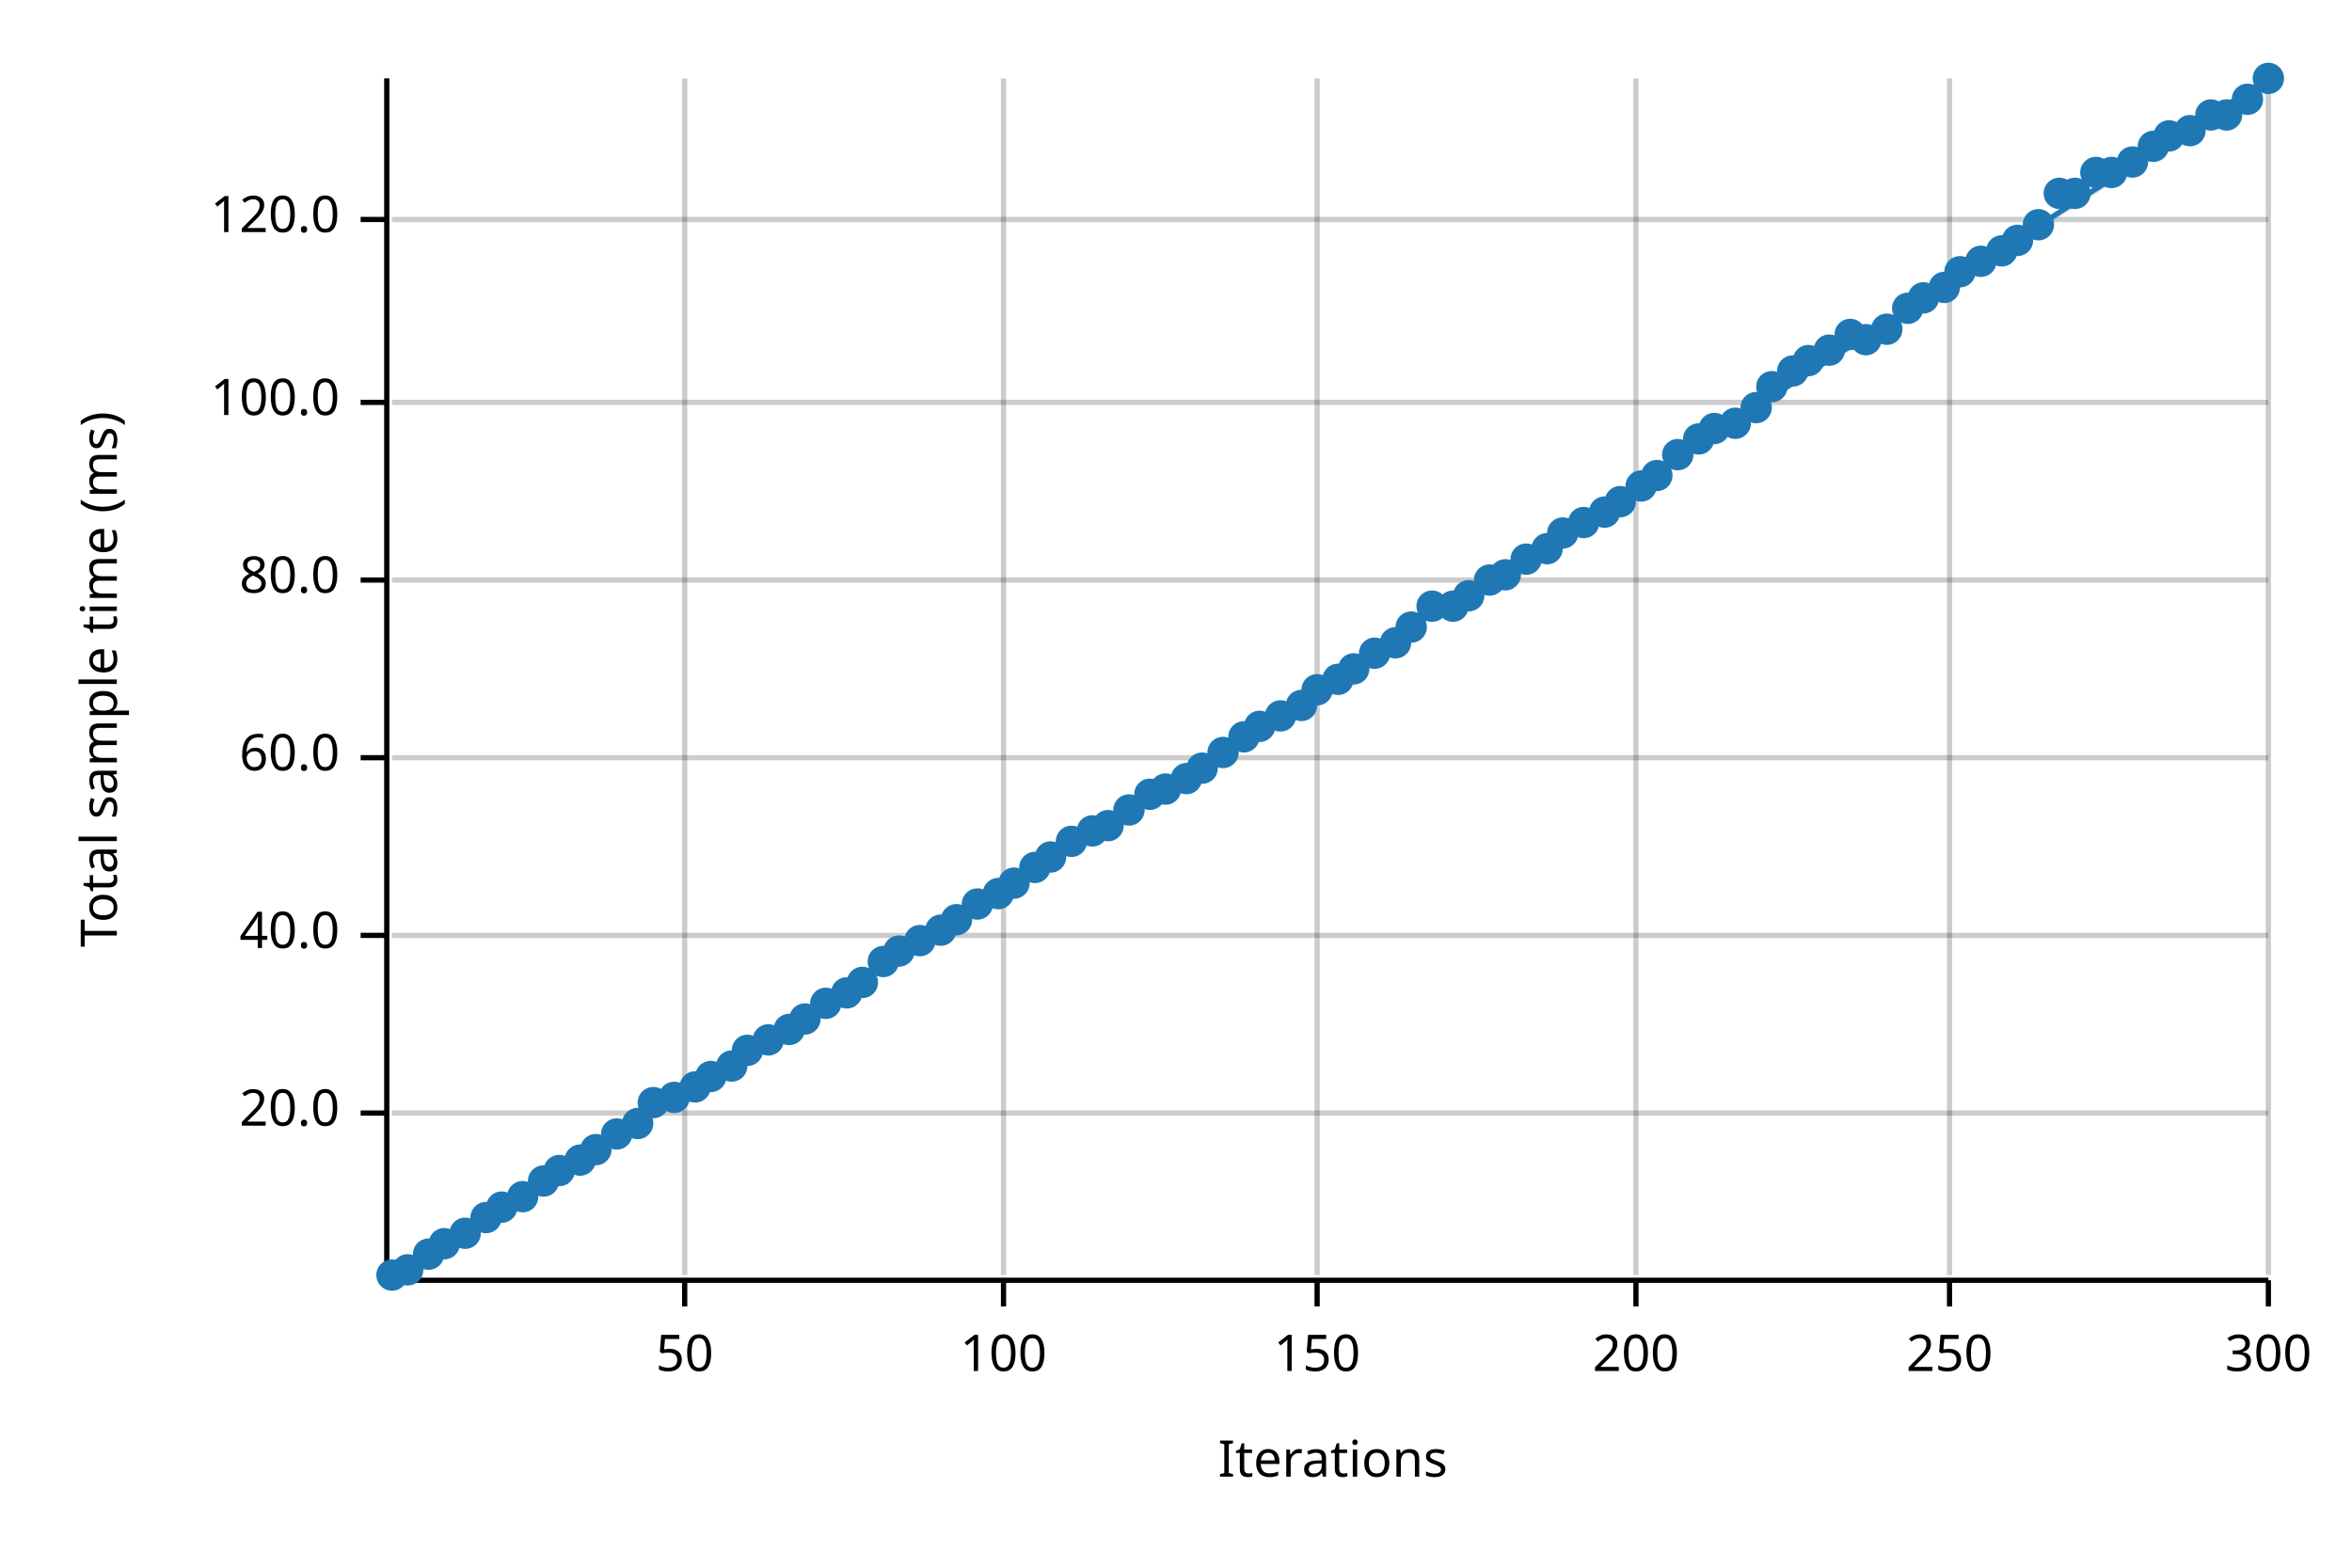
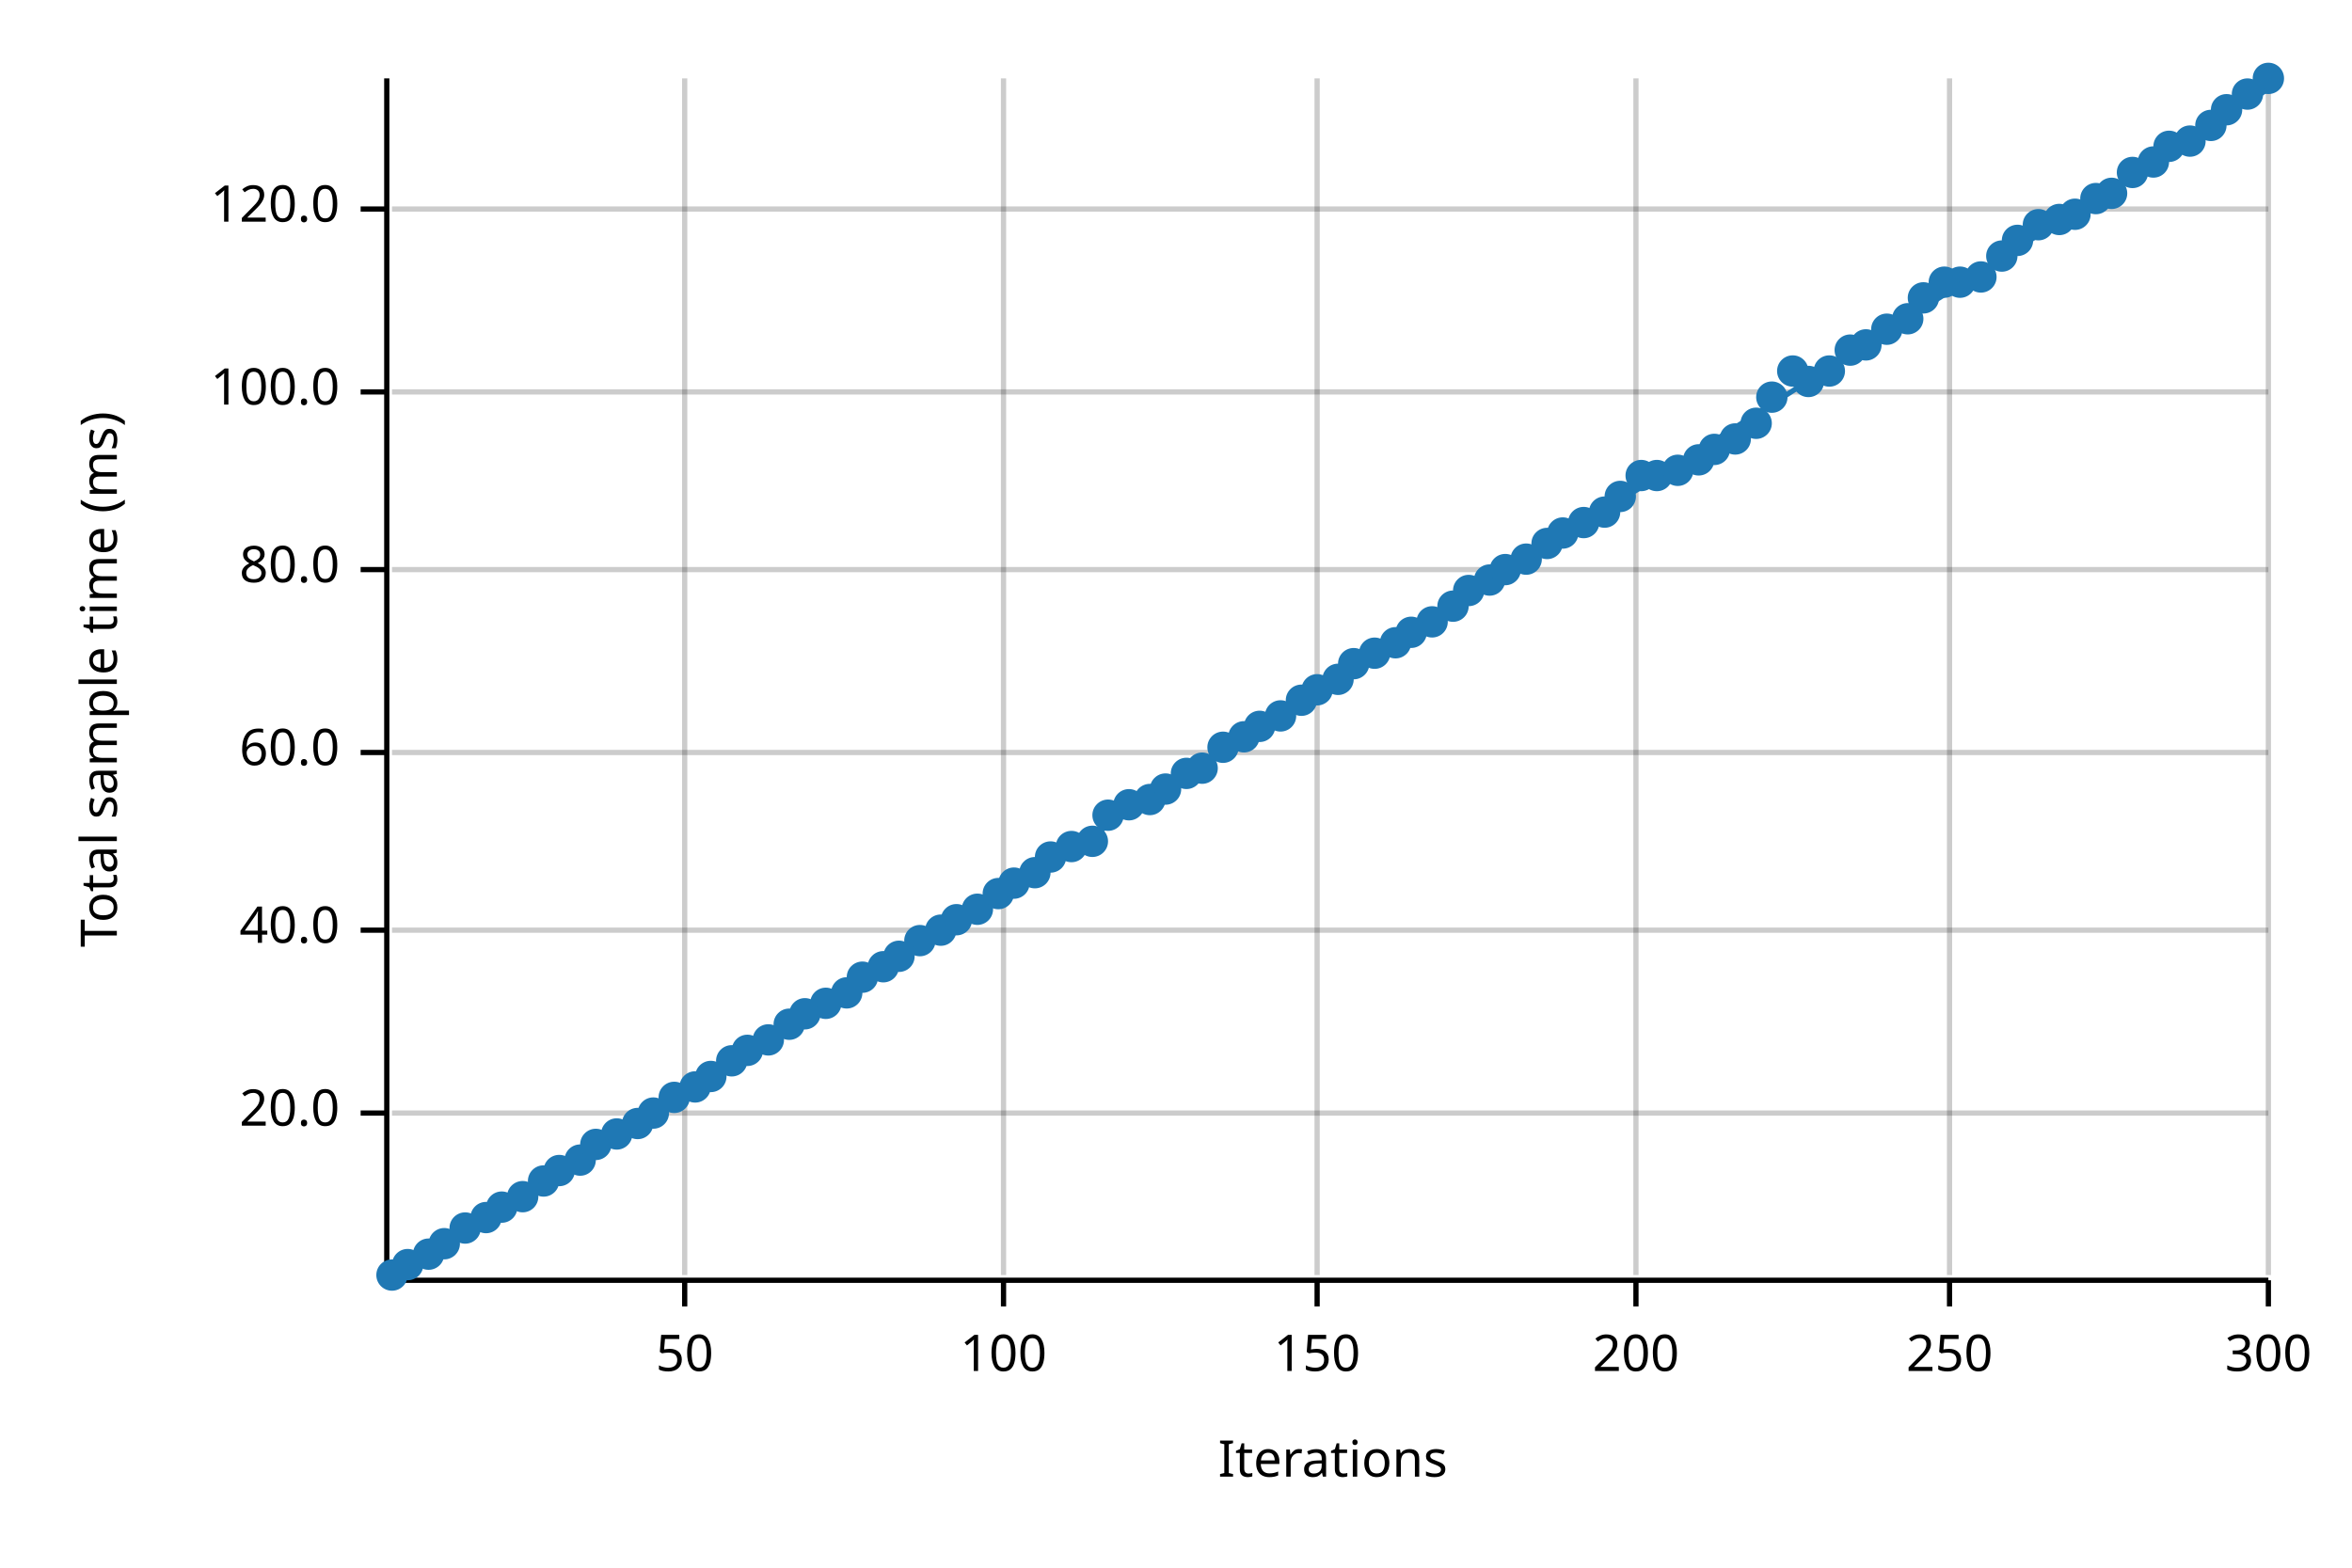
<svg xmlns="http://www.w3.org/2000/svg" width="450" height="300" viewBox="0 0 450 300">
  <text x="15" y="130" dy="0.76em" text-anchor="middle" font-family="sans-serif" font-size="9.677" opacity="1" fill="#000000" transform="rotate(270, 15, 130)">
Total sample time (ms)
</text>
  <text x="255" y="285" dy="-0.5ex" text-anchor="middle" font-family="sans-serif" font-size="9.677" opacity="1" fill="#000000">
Iterations
</text>
  <line opacity="0.2" stroke="#000000" stroke-width="1" x1="131" y1="244" x2="131" y2="15" />
  <line opacity="0.2" stroke="#000000" stroke-width="1" x1="192" y1="244" x2="192" y2="15" />
  <line opacity="0.2" stroke="#000000" stroke-width="1" x1="252" y1="244" x2="252" y2="15" />
  <line opacity="0.2" stroke="#000000" stroke-width="1" x1="313" y1="244" x2="313" y2="15" />
  <line opacity="0.2" stroke="#000000" stroke-width="1" x1="373" y1="244" x2="373" y2="15" />
  <line opacity="0.2" stroke="#000000" stroke-width="1" x1="434" y1="244" x2="434" y2="15" />
  <line opacity="0.2" stroke="#000000" stroke-width="1" x1="75" y1="213" x2="434" y2="213" />
-   <line opacity="0.2" stroke="#000000" stroke-width="1" x1="75" y1="179" x2="434" y2="179" />
-   <line opacity="0.2" stroke="#000000" stroke-width="1" x1="75" y1="145" x2="434" y2="145" />
-   <line opacity="0.2" stroke="#000000" stroke-width="1" x1="75" y1="111" x2="434" y2="111" />
-   <line opacity="0.2" stroke="#000000" stroke-width="1" x1="75" y1="77" x2="434" y2="77" />
-   <line opacity="0.2" stroke="#000000" stroke-width="1" x1="75" y1="42" x2="434" y2="42" />
+   <line opacity="0.2" stroke="#000000" stroke-width="1" x1="75" y1="178" x2="434" y2="178" />
+   <line opacity="0.2" stroke="#000000" stroke-width="1" x1="75" y1="144" x2="434" y2="144" />
+   <line opacity="0.2" stroke="#000000" stroke-width="1" x1="75" y1="109" x2="434" y2="109" />
+   <line opacity="0.2" stroke="#000000" stroke-width="1" x1="75" y1="75" x2="434" y2="75" />
+   <line opacity="0.2" stroke="#000000" stroke-width="1" x1="75" y1="40" x2="434" y2="40" />
  <polyline fill="none" opacity="1" stroke="#000000" stroke-width="1" points="74,15 74,244 " />
  <text x="65" y="213" dy="0.5ex" text-anchor="end" font-family="sans-serif" font-size="9.677" opacity="1" fill="#000000">
20.0
</text>
  <polyline fill="none" opacity="1" stroke="#000000" stroke-width="1" points="69,213 74,213 " />
-   <text x="65" y="179" dy="0.5ex" text-anchor="end" font-family="sans-serif" font-size="9.677" opacity="1" fill="#000000">
+   <text x="65" y="178" dy="0.5ex" text-anchor="end" font-family="sans-serif" font-size="9.677" opacity="1" fill="#000000">
40.0
</text>
-   <polyline fill="none" opacity="1" stroke="#000000" stroke-width="1" points="69,179 74,179 " />
-   <text x="65" y="145" dy="0.5ex" text-anchor="end" font-family="sans-serif" font-size="9.677" opacity="1" fill="#000000">
+   <polyline fill="none" opacity="1" stroke="#000000" stroke-width="1" points="69,178 74,178 " />
+   <text x="65" y="144" dy="0.5ex" text-anchor="end" font-family="sans-serif" font-size="9.677" opacity="1" fill="#000000">
60.0
</text>
-   <polyline fill="none" opacity="1" stroke="#000000" stroke-width="1" points="69,145 74,145 " />
-   <text x="65" y="111" dy="0.5ex" text-anchor="end" font-family="sans-serif" font-size="9.677" opacity="1" fill="#000000">
+   <polyline fill="none" opacity="1" stroke="#000000" stroke-width="1" points="69,144 74,144 " />
+   <text x="65" y="109" dy="0.5ex" text-anchor="end" font-family="sans-serif" font-size="9.677" opacity="1" fill="#000000">
80.0
</text>
-   <polyline fill="none" opacity="1" stroke="#000000" stroke-width="1" points="69,111 74,111 " />
-   <text x="65" y="77" dy="0.5ex" text-anchor="end" font-family="sans-serif" font-size="9.677" opacity="1" fill="#000000">
+   <polyline fill="none" opacity="1" stroke="#000000" stroke-width="1" points="69,109 74,109 " />
+   <text x="65" y="75" dy="0.5ex" text-anchor="end" font-family="sans-serif" font-size="9.677" opacity="1" fill="#000000">
100.0
</text>
-   <polyline fill="none" opacity="1" stroke="#000000" stroke-width="1" points="69,77 74,77 " />
-   <text x="65" y="42" dy="0.5ex" text-anchor="end" font-family="sans-serif" font-size="9.677" opacity="1" fill="#000000">
+   <polyline fill="none" opacity="1" stroke="#000000" stroke-width="1" points="69,75 74,75 " />
+   <text x="65" y="40" dy="0.5ex" text-anchor="end" font-family="sans-serif" font-size="9.677" opacity="1" fill="#000000">
120.0
</text>
-   <polyline fill="none" opacity="1" stroke="#000000" stroke-width="1" points="69,42 74,42 " />
+   <polyline fill="none" opacity="1" stroke="#000000" stroke-width="1" points="69,40 74,40 " />
  <polyline fill="none" opacity="1" stroke="#000000" stroke-width="1" points="75,245 434,245 " />
  <text x="131" y="255" dy="0.76em" text-anchor="middle" font-family="sans-serif" font-size="9.677" opacity="1" fill="#000000">
50
</text>
  <polyline fill="none" opacity="1" stroke="#000000" stroke-width="1" points="131,245 131,250 " />
  <text x="192" y="255" dy="0.76em" text-anchor="middle" font-family="sans-serif" font-size="9.677" opacity="1" fill="#000000">
100
</text>
  <polyline fill="none" opacity="1" stroke="#000000" stroke-width="1" points="192,245 192,250 " />
  <text x="252" y="255" dy="0.76em" text-anchor="middle" font-family="sans-serif" font-size="9.677" opacity="1" fill="#000000">
150
</text>
  <polyline fill="none" opacity="1" stroke="#000000" stroke-width="1" points="252,245 252,250 " />
  <text x="313" y="255" dy="0.76em" text-anchor="middle" font-family="sans-serif" font-size="9.677" opacity="1" fill="#000000">
200
</text>
  <polyline fill="none" opacity="1" stroke="#000000" stroke-width="1" points="313,245 313,250 " />
  <text x="373" y="255" dy="0.76em" text-anchor="middle" font-family="sans-serif" font-size="9.677" opacity="1" fill="#000000">
250
</text>
  <polyline fill="none" opacity="1" stroke="#000000" stroke-width="1" points="373,245 373,250 " />
  <text x="434" y="255" dy="0.76em" text-anchor="middle" font-family="sans-serif" font-size="9.677" opacity="1" fill="#000000">
300
</text>
  <polyline fill="none" opacity="1" stroke="#000000" stroke-width="1" points="434,245 434,250 " />
  <circle cx="75" cy="244" r="3" opacity="1" fill="#1F78B4" stroke="none" stroke-width="1" />
-   <circle cx="78" cy="243" r="3" opacity="1" fill="#1F78B4" stroke="none" stroke-width="1" />
+   <circle cx="78" cy="242" r="3" opacity="1" fill="#1F78B4" stroke="none" stroke-width="1" />
  <circle cx="82" cy="240" r="3" opacity="1" fill="#1F78B4" stroke="none" stroke-width="1" />
  <circle cx="85" cy="238" r="3" opacity="1" fill="#1F78B4" stroke="none" stroke-width="1" />
-   <circle cx="89" cy="236" r="3" opacity="1" fill="#1F78B4" stroke="none" stroke-width="1" />
+   <circle cx="89" cy="235" r="3" opacity="1" fill="#1F78B4" stroke="none" stroke-width="1" />
  <circle cx="93" cy="233" r="3" opacity="1" fill="#1F78B4" stroke="none" stroke-width="1" />
  <circle cx="96" cy="231" r="3" opacity="1" fill="#1F78B4" stroke="none" stroke-width="1" />
  <circle cx="100" cy="229" r="3" opacity="1" fill="#1F78B4" stroke="none" stroke-width="1" />
  <circle cx="104" cy="226" r="3" opacity="1" fill="#1F78B4" stroke="none" stroke-width="1" />
  <circle cx="107" cy="224" r="3" opacity="1" fill="#1F78B4" stroke="none" stroke-width="1" />
  <circle cx="111" cy="222" r="3" opacity="1" fill="#1F78B4" stroke="none" stroke-width="1" />
-   <circle cx="114" cy="220" r="3" opacity="1" fill="#1F78B4" stroke="none" stroke-width="1" />
+   <circle cx="114" cy="219" r="3" opacity="1" fill="#1F78B4" stroke="none" stroke-width="1" />
  <circle cx="118" cy="217" r="3" opacity="1" fill="#1F78B4" stroke="none" stroke-width="1" />
  <circle cx="122" cy="215" r="3" opacity="1" fill="#1F78B4" stroke="none" stroke-width="1" />
-   <circle cx="125" cy="211" r="3" opacity="1" fill="#1F78B4" stroke="none" stroke-width="1" />
+   <circle cx="125" cy="213" r="3" opacity="1" fill="#1F78B4" stroke="none" stroke-width="1" />
  <circle cx="129" cy="210" r="3" opacity="1" fill="#1F78B4" stroke="none" stroke-width="1" />
  <circle cx="133" cy="208" r="3" opacity="1" fill="#1F78B4" stroke="none" stroke-width="1" />
  <circle cx="136" cy="206" r="3" opacity="1" fill="#1F78B4" stroke="none" stroke-width="1" />
-   <circle cx="140" cy="204" r="3" opacity="1" fill="#1F78B4" stroke="none" stroke-width="1" />
+   <circle cx="140" cy="203" r="3" opacity="1" fill="#1F78B4" stroke="none" stroke-width="1" />
  <circle cx="143" cy="201" r="3" opacity="1" fill="#1F78B4" stroke="none" stroke-width="1" />
  <circle cx="147" cy="199" r="3" opacity="1" fill="#1F78B4" stroke="none" stroke-width="1" />
-   <circle cx="151" cy="197" r="3" opacity="1" fill="#1F78B4" stroke="none" stroke-width="1" />
-   <circle cx="154" cy="195" r="3" opacity="1" fill="#1F78B4" stroke="none" stroke-width="1" />
+   <circle cx="151" cy="196" r="3" opacity="1" fill="#1F78B4" stroke="none" stroke-width="1" />
+   <circle cx="154" cy="194" r="3" opacity="1" fill="#1F78B4" stroke="none" stroke-width="1" />
  <circle cx="158" cy="192" r="3" opacity="1" fill="#1F78B4" stroke="none" stroke-width="1" />
  <circle cx="162" cy="190" r="3" opacity="1" fill="#1F78B4" stroke="none" stroke-width="1" />
-   <circle cx="165" cy="188" r="3" opacity="1" fill="#1F78B4" stroke="none" stroke-width="1" />
-   <circle cx="169" cy="184" r="3" opacity="1" fill="#1F78B4" stroke="none" stroke-width="1" />
-   <circle cx="172" cy="182" r="3" opacity="1" fill="#1F78B4" stroke="none" stroke-width="1" />
+   <circle cx="165" cy="187" r="3" opacity="1" fill="#1F78B4" stroke="none" stroke-width="1" />
+   <circle cx="169" cy="185" r="3" opacity="1" fill="#1F78B4" stroke="none" stroke-width="1" />
+   <circle cx="172" cy="183" r="3" opacity="1" fill="#1F78B4" stroke="none" stroke-width="1" />
  <circle cx="176" cy="180" r="3" opacity="1" fill="#1F78B4" stroke="none" stroke-width="1" />
  <circle cx="180" cy="178" r="3" opacity="1" fill="#1F78B4" stroke="none" stroke-width="1" />
  <circle cx="183" cy="176" r="3" opacity="1" fill="#1F78B4" stroke="none" stroke-width="1" />
-   <circle cx="187" cy="173" r="3" opacity="1" fill="#1F78B4" stroke="none" stroke-width="1" />
+   <circle cx="187" cy="174" r="3" opacity="1" fill="#1F78B4" stroke="none" stroke-width="1" />
  <circle cx="191" cy="171" r="3" opacity="1" fill="#1F78B4" stroke="none" stroke-width="1" />
  <circle cx="194" cy="169" r="3" opacity="1" fill="#1F78B4" stroke="none" stroke-width="1" />
-   <circle cx="198" cy="166" r="3" opacity="1" fill="#1F78B4" stroke="none" stroke-width="1" />
+   <circle cx="198" cy="167" r="3" opacity="1" fill="#1F78B4" stroke="none" stroke-width="1" />
  <circle cx="201" cy="164" r="3" opacity="1" fill="#1F78B4" stroke="none" stroke-width="1" />
-   <circle cx="205" cy="161" r="3" opacity="1" fill="#1F78B4" stroke="none" stroke-width="1" />
-   <circle cx="209" cy="159" r="3" opacity="1" fill="#1F78B4" stroke="none" stroke-width="1" />
-   <circle cx="212" cy="158" r="3" opacity="1" fill="#1F78B4" stroke="none" stroke-width="1" />
-   <circle cx="216" cy="155" r="3" opacity="1" fill="#1F78B4" stroke="none" stroke-width="1" />
-   <circle cx="220" cy="152" r="3" opacity="1" fill="#1F78B4" stroke="none" stroke-width="1" />
+   <circle cx="205" cy="162" r="3" opacity="1" fill="#1F78B4" stroke="none" stroke-width="1" />
+   <circle cx="209" cy="161" r="3" opacity="1" fill="#1F78B4" stroke="none" stroke-width="1" />
+   <circle cx="212" cy="156" r="3" opacity="1" fill="#1F78B4" stroke="none" stroke-width="1" />
+   <circle cx="216" cy="154" r="3" opacity="1" fill="#1F78B4" stroke="none" stroke-width="1" />
+   <circle cx="220" cy="153" r="3" opacity="1" fill="#1F78B4" stroke="none" stroke-width="1" />
  <circle cx="223" cy="151" r="3" opacity="1" fill="#1F78B4" stroke="none" stroke-width="1" />
-   <circle cx="227" cy="149" r="3" opacity="1" fill="#1F78B4" stroke="none" stroke-width="1" />
+   <circle cx="227" cy="148" r="3" opacity="1" fill="#1F78B4" stroke="none" stroke-width="1" />
  <circle cx="230" cy="147" r="3" opacity="1" fill="#1F78B4" stroke="none" stroke-width="1" />
-   <circle cx="234" cy="144" r="3" opacity="1" fill="#1F78B4" stroke="none" stroke-width="1" />
+   <circle cx="234" cy="143" r="3" opacity="1" fill="#1F78B4" stroke="none" stroke-width="1" />
  <circle cx="238" cy="141" r="3" opacity="1" fill="#1F78B4" stroke="none" stroke-width="1" />
  <circle cx="241" cy="139" r="3" opacity="1" fill="#1F78B4" stroke="none" stroke-width="1" />
  <circle cx="245" cy="137" r="3" opacity="1" fill="#1F78B4" stroke="none" stroke-width="1" />
-   <circle cx="249" cy="135" r="3" opacity="1" fill="#1F78B4" stroke="none" stroke-width="1" />
+   <circle cx="249" cy="134" r="3" opacity="1" fill="#1F78B4" stroke="none" stroke-width="1" />
  <circle cx="252" cy="132" r="3" opacity="1" fill="#1F78B4" stroke="none" stroke-width="1" />
  <circle cx="256" cy="130" r="3" opacity="1" fill="#1F78B4" stroke="none" stroke-width="1" />
-   <circle cx="259" cy="128" r="3" opacity="1" fill="#1F78B4" stroke="none" stroke-width="1" />
+   <circle cx="259" cy="127" r="3" opacity="1" fill="#1F78B4" stroke="none" stroke-width="1" />
  <circle cx="263" cy="125" r="3" opacity="1" fill="#1F78B4" stroke="none" stroke-width="1" />
  <circle cx="267" cy="123" r="3" opacity="1" fill="#1F78B4" stroke="none" stroke-width="1" />
-   <circle cx="270" cy="120" r="3" opacity="1" fill="#1F78B4" stroke="none" stroke-width="1" />
-   <circle cx="274" cy="116" r="3" opacity="1" fill="#1F78B4" stroke="none" stroke-width="1" />
+   <circle cx="270" cy="121" r="3" opacity="1" fill="#1F78B4" stroke="none" stroke-width="1" />
+   <circle cx="274" cy="119" r="3" opacity="1" fill="#1F78B4" stroke="none" stroke-width="1" />
  <circle cx="278" cy="116" r="3" opacity="1" fill="#1F78B4" stroke="none" stroke-width="1" />
-   <circle cx="281" cy="114" r="3" opacity="1" fill="#1F78B4" stroke="none" stroke-width="1" />
+   <circle cx="281" cy="113" r="3" opacity="1" fill="#1F78B4" stroke="none" stroke-width="1" />
  <circle cx="285" cy="111" r="3" opacity="1" fill="#1F78B4" stroke="none" stroke-width="1" />
-   <circle cx="288" cy="110" r="3" opacity="1" fill="#1F78B4" stroke="none" stroke-width="1" />
+   <circle cx="288" cy="109" r="3" opacity="1" fill="#1F78B4" stroke="none" stroke-width="1" />
  <circle cx="292" cy="107" r="3" opacity="1" fill="#1F78B4" stroke="none" stroke-width="1" />
-   <circle cx="296" cy="105" r="3" opacity="1" fill="#1F78B4" stroke="none" stroke-width="1" />
+   <circle cx="296" cy="104" r="3" opacity="1" fill="#1F78B4" stroke="none" stroke-width="1" />
  <circle cx="299" cy="102" r="3" opacity="1" fill="#1F78B4" stroke="none" stroke-width="1" />
  <circle cx="303" cy="100" r="3" opacity="1" fill="#1F78B4" stroke="none" stroke-width="1" />
  <circle cx="307" cy="98" r="3" opacity="1" fill="#1F78B4" stroke="none" stroke-width="1" />
-   <circle cx="310" cy="96" r="3" opacity="1" fill="#1F78B4" stroke="none" stroke-width="1" />
-   <circle cx="314" cy="93" r="3" opacity="1" fill="#1F78B4" stroke="none" stroke-width="1" />
+   <circle cx="310" cy="95" r="3" opacity="1" fill="#1F78B4" stroke="none" stroke-width="1" />
+   <circle cx="314" cy="91" r="3" opacity="1" fill="#1F78B4" stroke="none" stroke-width="1" />
  <circle cx="317" cy="91" r="3" opacity="1" fill="#1F78B4" stroke="none" stroke-width="1" />
-   <circle cx="321" cy="87" r="3" opacity="1" fill="#1F78B4" stroke="none" stroke-width="1" />
-   <circle cx="325" cy="84" r="3" opacity="1" fill="#1F78B4" stroke="none" stroke-width="1" />
-   <circle cx="328" cy="82" r="3" opacity="1" fill="#1F78B4" stroke="none" stroke-width="1" />
-   <circle cx="332" cy="81" r="3" opacity="1" fill="#1F78B4" stroke="none" stroke-width="1" />
-   <circle cx="336" cy="78" r="3" opacity="1" fill="#1F78B4" stroke="none" stroke-width="1" />
-   <circle cx="339" cy="74" r="3" opacity="1" fill="#1F78B4" stroke="none" stroke-width="1" />
+   <circle cx="321" cy="90" r="3" opacity="1" fill="#1F78B4" stroke="none" stroke-width="1" />
+   <circle cx="325" cy="88" r="3" opacity="1" fill="#1F78B4" stroke="none" stroke-width="1" />
+   <circle cx="328" cy="86" r="3" opacity="1" fill="#1F78B4" stroke="none" stroke-width="1" />
+   <circle cx="332" cy="84" r="3" opacity="1" fill="#1F78B4" stroke="none" stroke-width="1" />
+   <circle cx="336" cy="81" r="3" opacity="1" fill="#1F78B4" stroke="none" stroke-width="1" />
+   <circle cx="339" cy="76" r="3" opacity="1" fill="#1F78B4" stroke="none" stroke-width="1" />
  <circle cx="343" cy="71" r="3" opacity="1" fill="#1F78B4" stroke="none" stroke-width="1" />
-   <circle cx="346" cy="69" r="3" opacity="1" fill="#1F78B4" stroke="none" stroke-width="1" />
-   <circle cx="350" cy="67" r="3" opacity="1" fill="#1F78B4" stroke="none" stroke-width="1" />
-   <circle cx="354" cy="64" r="3" opacity="1" fill="#1F78B4" stroke="none" stroke-width="1" />
-   <circle cx="357" cy="65" r="3" opacity="1" fill="#1F78B4" stroke="none" stroke-width="1" />
+   <circle cx="346" cy="73" r="3" opacity="1" fill="#1F78B4" stroke="none" stroke-width="1" />
+   <circle cx="350" cy="71" r="3" opacity="1" fill="#1F78B4" stroke="none" stroke-width="1" />
+   <circle cx="354" cy="67" r="3" opacity="1" fill="#1F78B4" stroke="none" stroke-width="1" />
+   <circle cx="357" cy="66" r="3" opacity="1" fill="#1F78B4" stroke="none" stroke-width="1" />
  <circle cx="361" cy="63" r="3" opacity="1" fill="#1F78B4" stroke="none" stroke-width="1" />
-   <circle cx="365" cy="59" r="3" opacity="1" fill="#1F78B4" stroke="none" stroke-width="1" />
+   <circle cx="365" cy="61" r="3" opacity="1" fill="#1F78B4" stroke="none" stroke-width="1" />
  <circle cx="368" cy="57" r="3" opacity="1" fill="#1F78B4" stroke="none" stroke-width="1" />
-   <circle cx="372" cy="55" r="3" opacity="1" fill="#1F78B4" stroke="none" stroke-width="1" />
-   <circle cx="375" cy="52" r="3" opacity="1" fill="#1F78B4" stroke="none" stroke-width="1" />
-   <circle cx="379" cy="50" r="3" opacity="1" fill="#1F78B4" stroke="none" stroke-width="1" />
-   <circle cx="383" cy="48" r="3" opacity="1" fill="#1F78B4" stroke="none" stroke-width="1" />
+   <circle cx="372" cy="54" r="3" opacity="1" fill="#1F78B4" stroke="none" stroke-width="1" />
+   <circle cx="375" cy="54" r="3" opacity="1" fill="#1F78B4" stroke="none" stroke-width="1" />
+   <circle cx="379" cy="53" r="3" opacity="1" fill="#1F78B4" stroke="none" stroke-width="1" />
+   <circle cx="383" cy="49" r="3" opacity="1" fill="#1F78B4" stroke="none" stroke-width="1" />
  <circle cx="386" cy="46" r="3" opacity="1" fill="#1F78B4" stroke="none" stroke-width="1" />
  <circle cx="390" cy="43" r="3" opacity="1" fill="#1F78B4" stroke="none" stroke-width="1" />
-   <circle cx="394" cy="37" r="3" opacity="1" fill="#1F78B4" stroke="none" stroke-width="1" />
-   <circle cx="397" cy="37" r="3" opacity="1" fill="#1F78B4" stroke="none" stroke-width="1" />
-   <circle cx="401" cy="33" r="3" opacity="1" fill="#1F78B4" stroke="none" stroke-width="1" />
-   <circle cx="404" cy="33" r="3" opacity="1" fill="#1F78B4" stroke="none" stroke-width="1" />
-   <circle cx="408" cy="31" r="3" opacity="1" fill="#1F78B4" stroke="none" stroke-width="1" />
-   <circle cx="412" cy="28" r="3" opacity="1" fill="#1F78B4" stroke="none" stroke-width="1" />
-   <circle cx="415" cy="26" r="3" opacity="1" fill="#1F78B4" stroke="none" stroke-width="1" />
-   <circle cx="419" cy="25" r="3" opacity="1" fill="#1F78B4" stroke="none" stroke-width="1" />
-   <circle cx="423" cy="22" r="3" opacity="1" fill="#1F78B4" stroke="none" stroke-width="1" />
-   <circle cx="426" cy="22" r="3" opacity="1" fill="#1F78B4" stroke="none" stroke-width="1" />
-   <circle cx="430" cy="19" r="3" opacity="1" fill="#1F78B4" stroke="none" stroke-width="1" />
+   <circle cx="394" cy="42" r="3" opacity="1" fill="#1F78B4" stroke="none" stroke-width="1" />
+   <circle cx="397" cy="41" r="3" opacity="1" fill="#1F78B4" stroke="none" stroke-width="1" />
+   <circle cx="401" cy="38" r="3" opacity="1" fill="#1F78B4" stroke="none" stroke-width="1" />
+   <circle cx="404" cy="37" r="3" opacity="1" fill="#1F78B4" stroke="none" stroke-width="1" />
+   <circle cx="408" cy="33" r="3" opacity="1" fill="#1F78B4" stroke="none" stroke-width="1" />
+   <circle cx="412" cy="31" r="3" opacity="1" fill="#1F78B4" stroke="none" stroke-width="1" />
+   <circle cx="415" cy="28" r="3" opacity="1" fill="#1F78B4" stroke="none" stroke-width="1" />
+   <circle cx="419" cy="27" r="3" opacity="1" fill="#1F78B4" stroke="none" stroke-width="1" />
+   <circle cx="423" cy="24" r="3" opacity="1" fill="#1F78B4" stroke="none" stroke-width="1" />
+   <circle cx="426" cy="21" r="3" opacity="1" fill="#1F78B4" stroke="none" stroke-width="1" />
+   <circle cx="430" cy="18" r="3" opacity="1" fill="#1F78B4" stroke="none" stroke-width="1" />
  <circle cx="434" cy="15" r="3" opacity="1" fill="#1F78B4" stroke="none" stroke-width="1" />
-   <polyline fill="none" opacity="1" stroke="#1F78B4" stroke-width="1" points="75,245 434,15 " />
-   <polygon opacity="0.25" fill="#1F78B4" points="75,245 434,16 434,15 " />
+   <polyline fill="none" opacity="1" stroke="#1F78B4" stroke-width="1" points="75,245 434,17 " />
+   <polygon opacity="0.25" fill="#1F78B4" points="75,245 434,17 434,17 " />
</svg>
